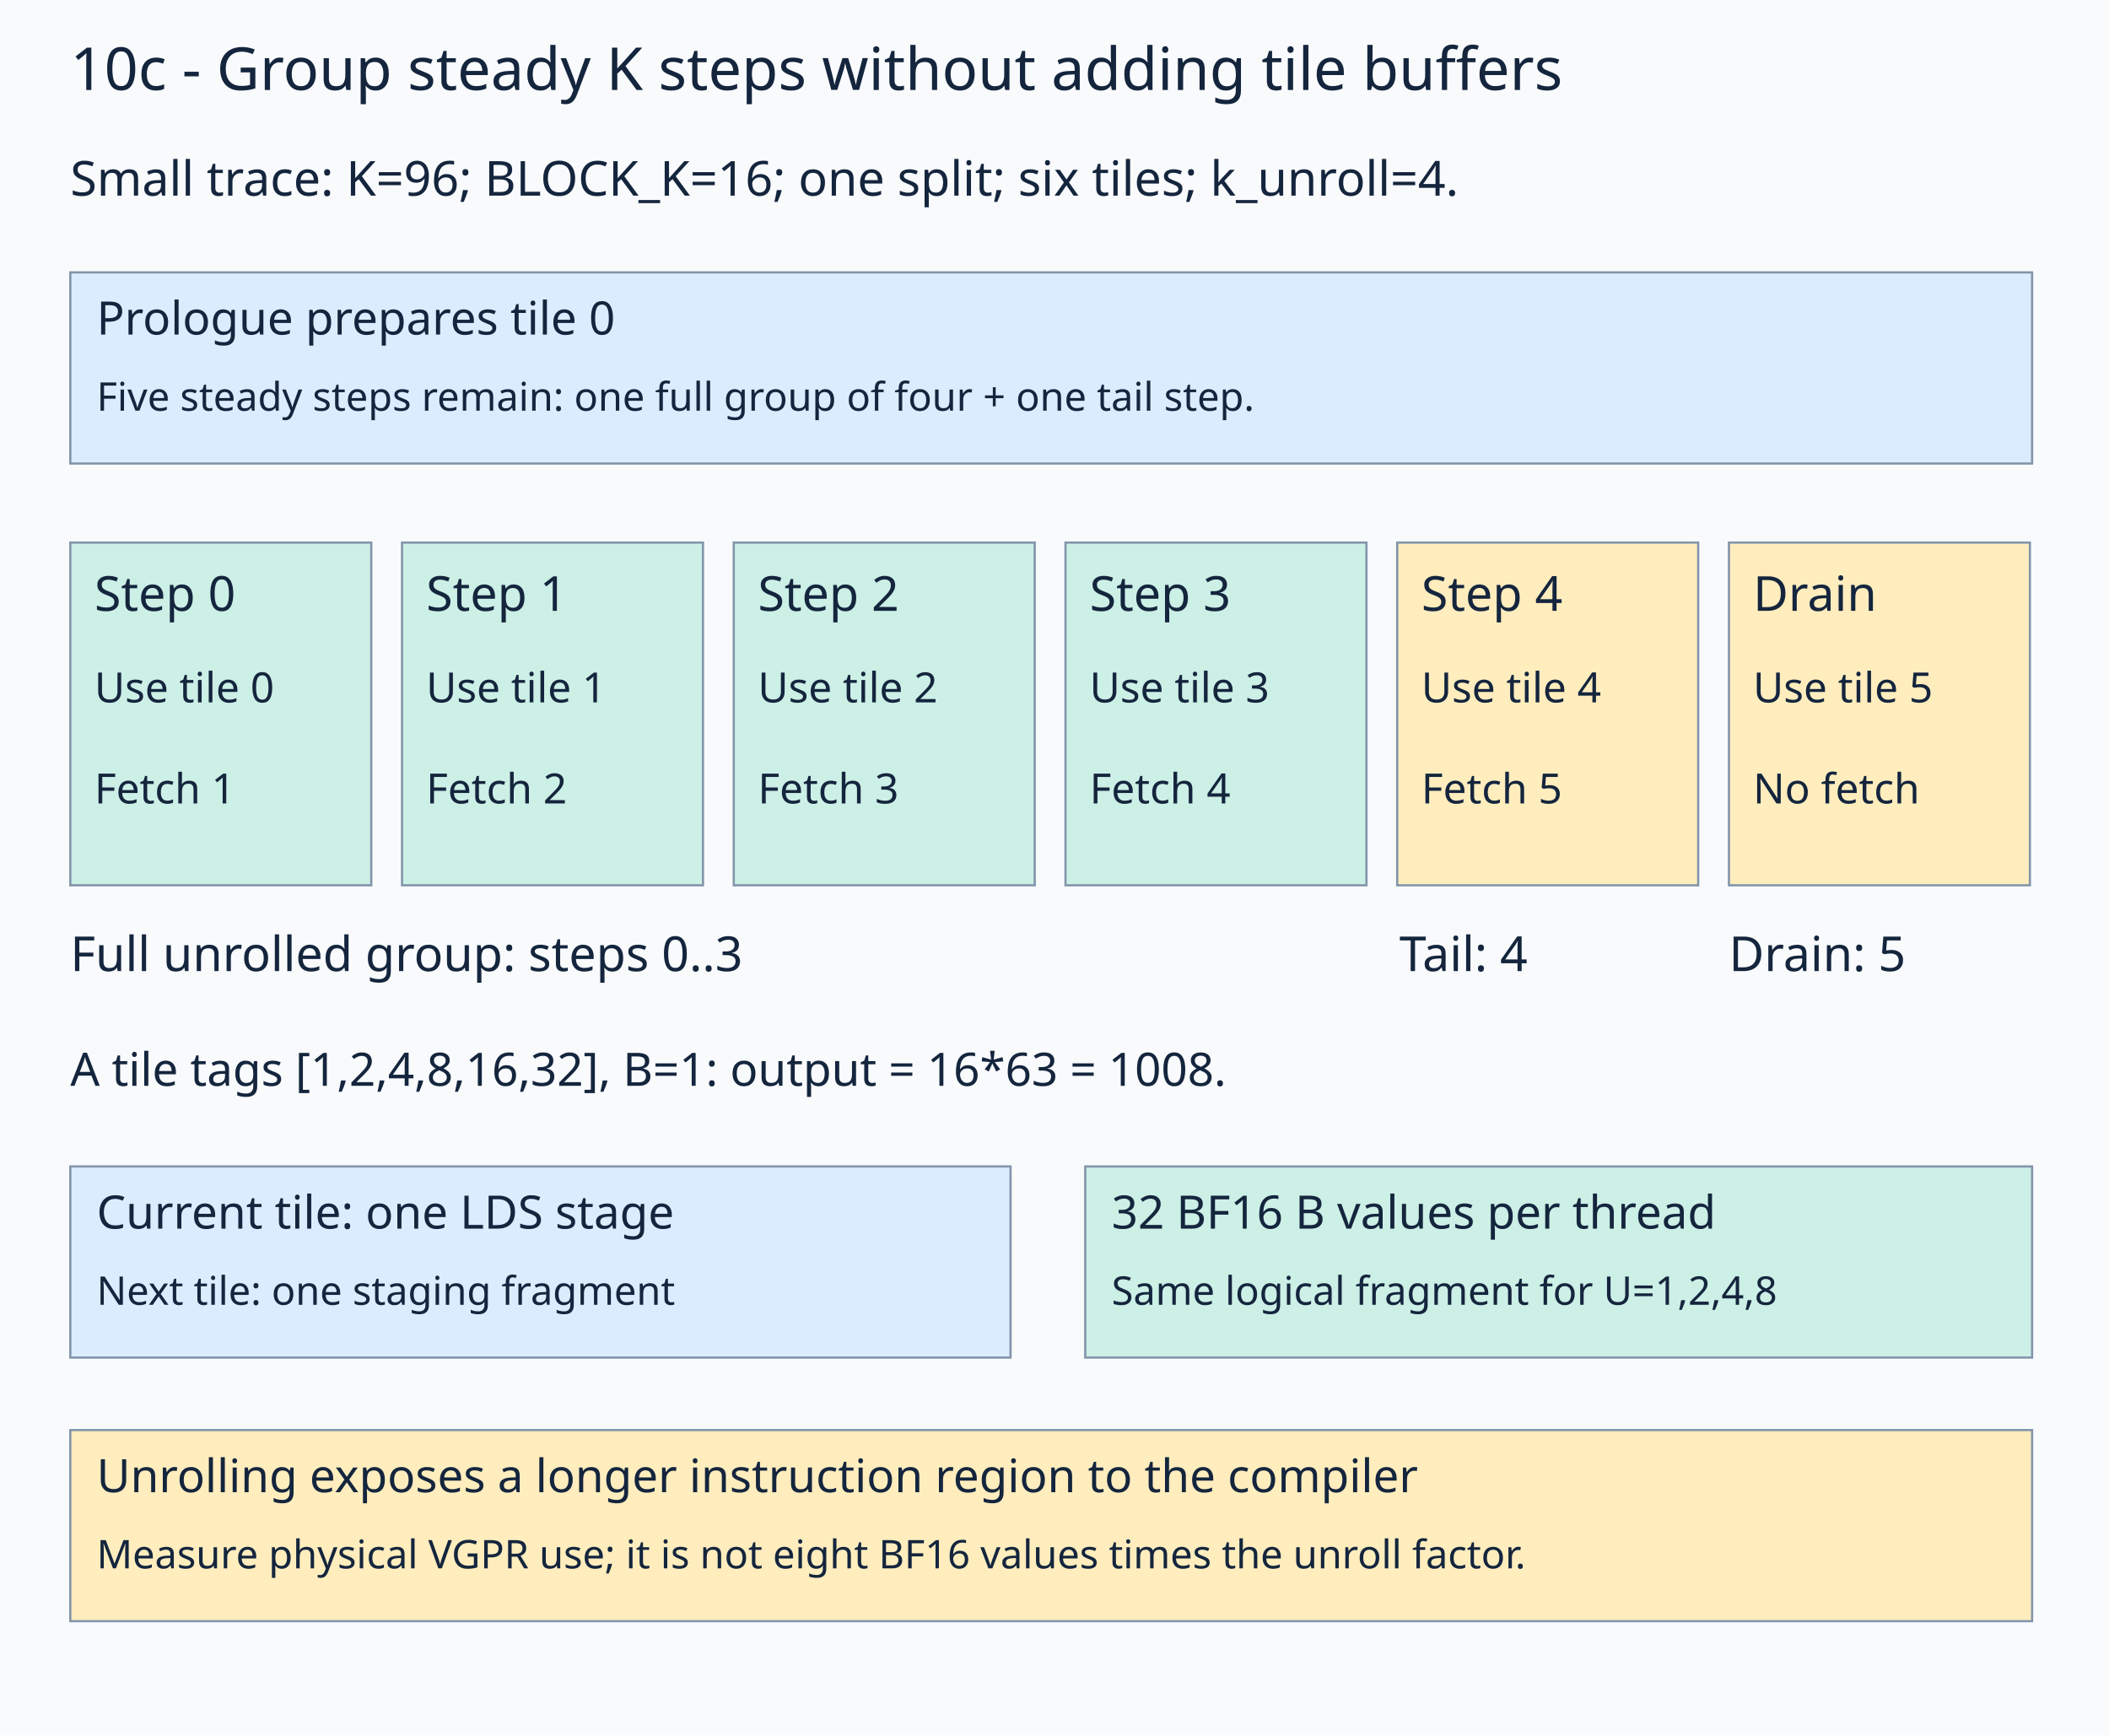
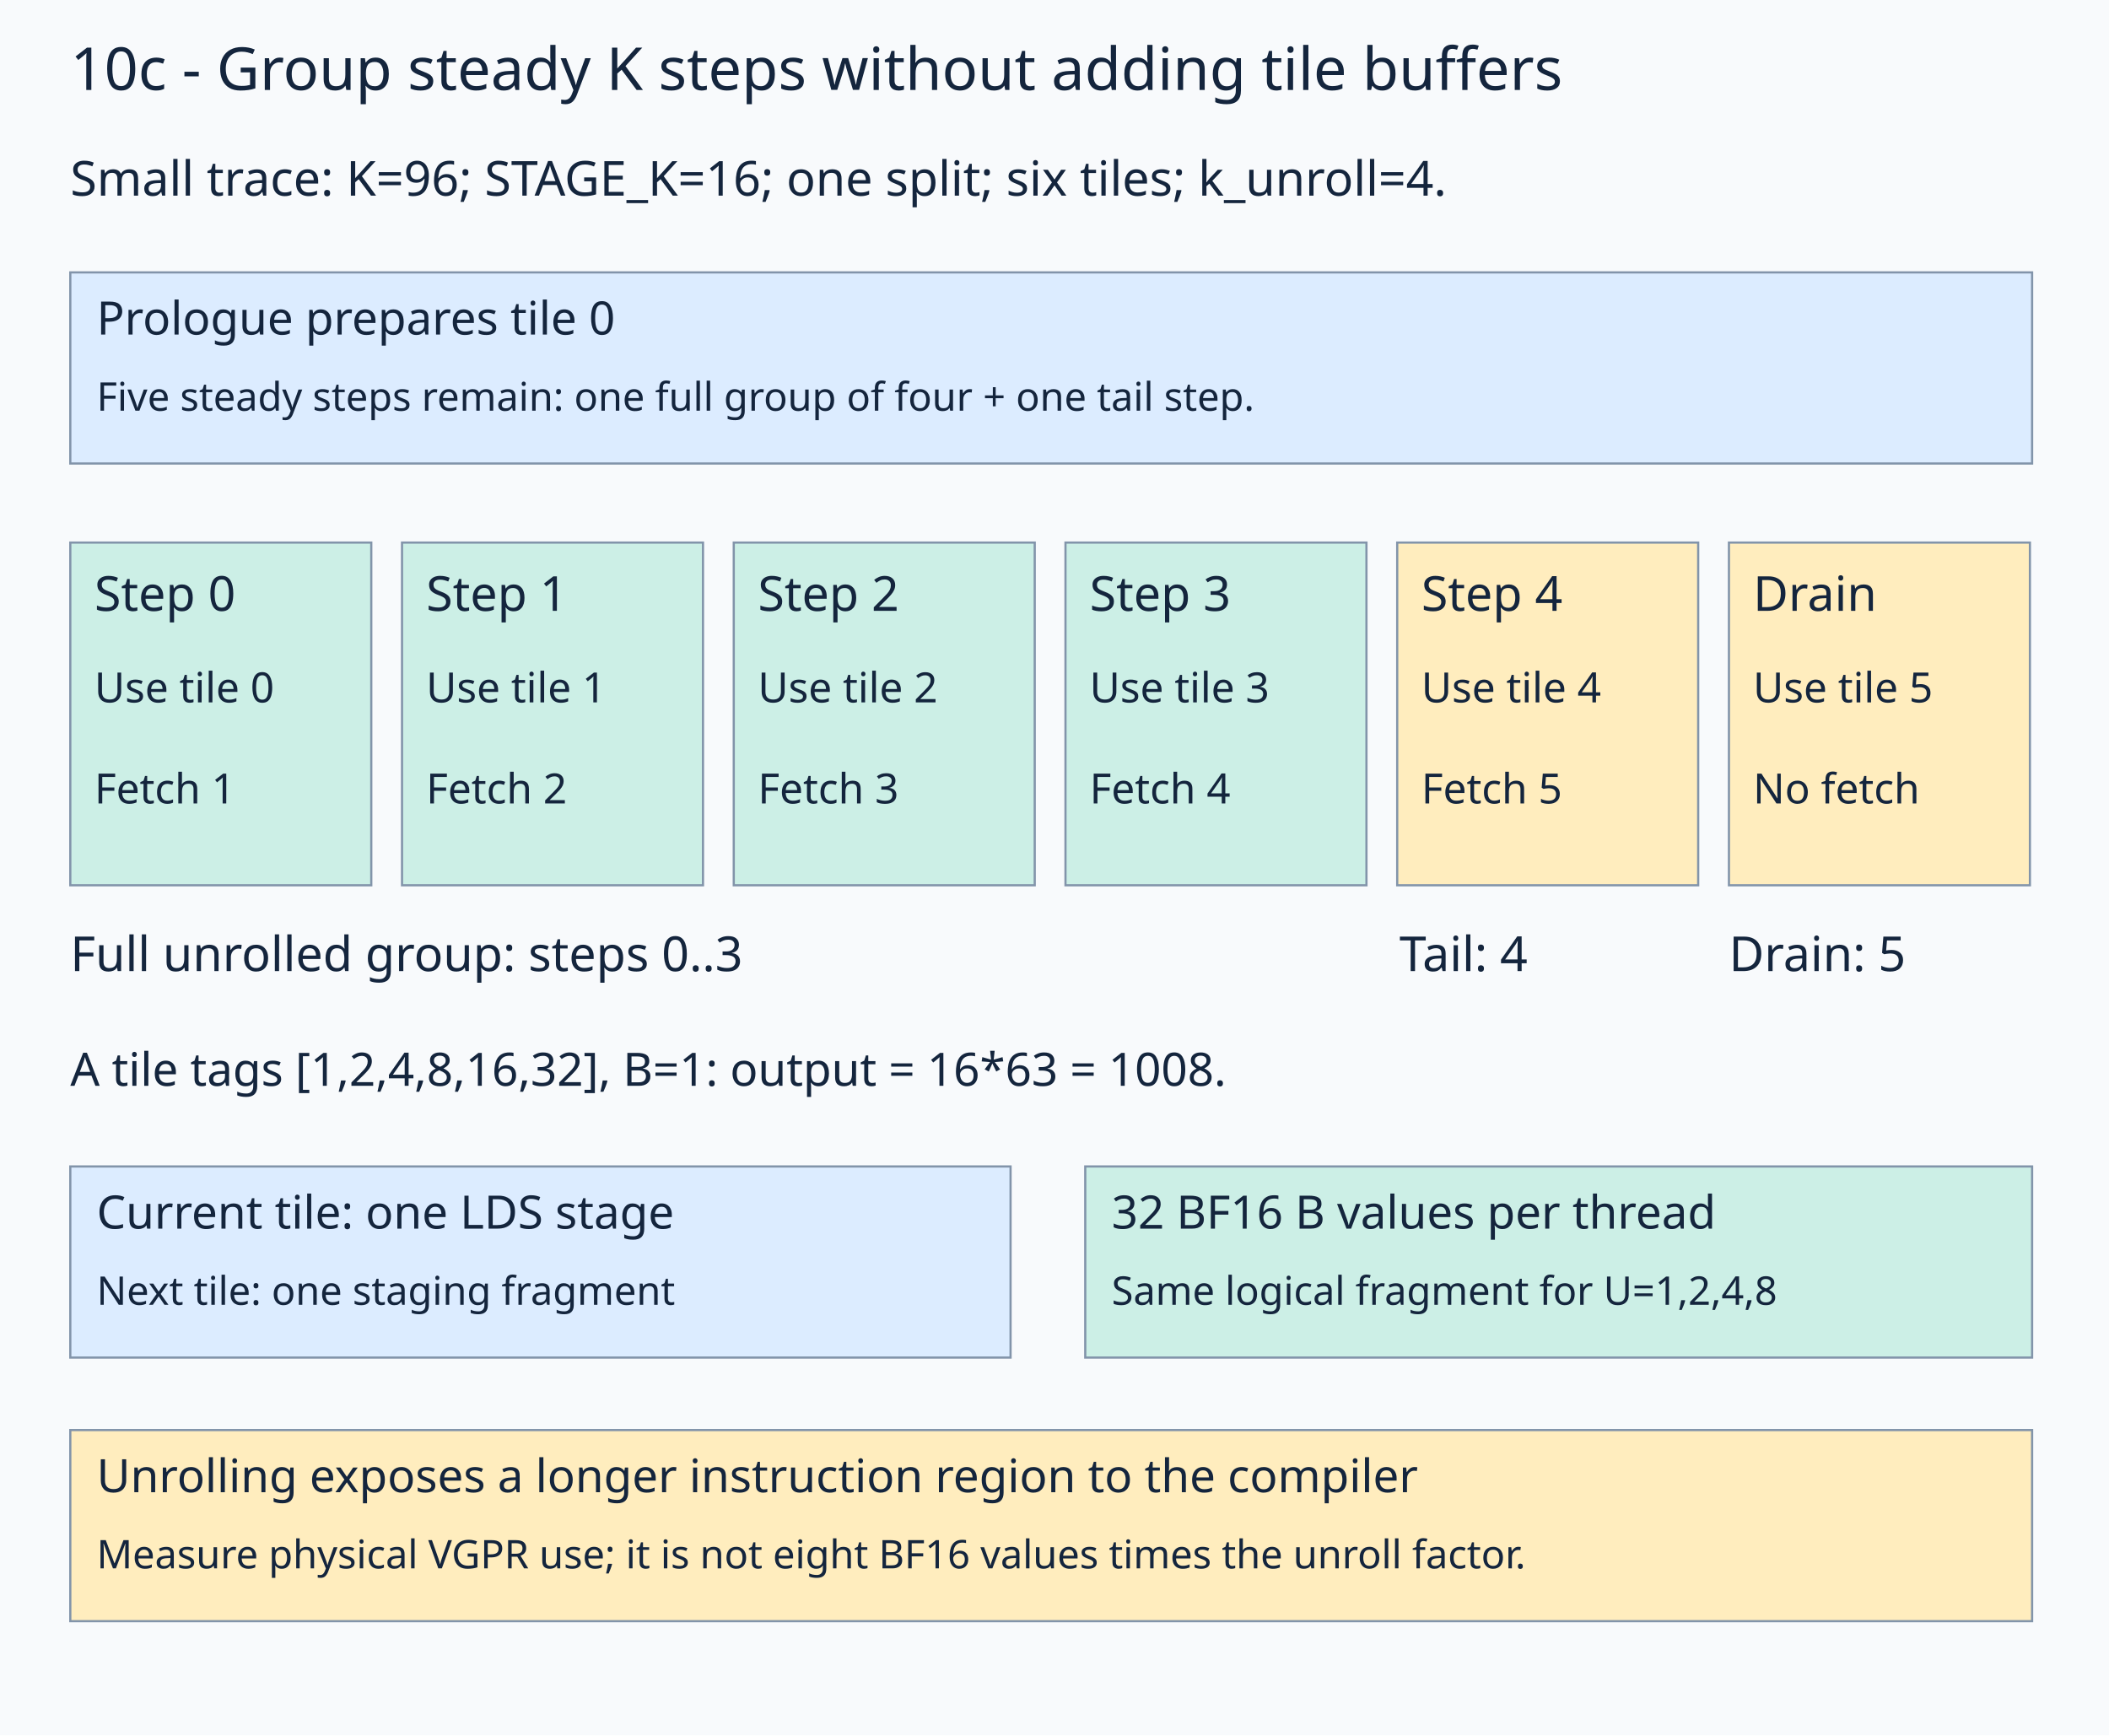
<svg xmlns="http://www.w3.org/2000/svg" width="960" height="790" viewBox="0 0 960 790" role="img" aria-labelledby="title desc">
  <rect width="100%" height="100%" fill="#f8fafc" />
  <text x="32" y="20" dominant-baseline="text-before-edge" font-family="Noto Sans, sans-serif" font-size="27" fill="#14253d">10c - Group steady K steps without adding tile buffers</text>
-   <text x="32" y="72" dominant-baseline="text-before-edge" font-family="Noto Sans, sans-serif" font-size="22" fill="#14253d">Small trace: K=96; BLOCK_K=16; one split; six tiles; k_unroll=4.</text>
+   <text x="32" y="72" dominant-baseline="text-before-edge" font-family="Noto Sans, sans-serif" font-size="22" fill="#14253d">Small trace: K=96; STAGE_K=16; one split; six tiles; k_unroll=4.</text>
  <rect x="32" y="124" width="893" height="87" fill="#dcecff" stroke="#8294aa" />
  <text x="44" y="136" dominant-baseline="text-before-edge" font-family="Noto Sans, sans-serif" font-size="21" fill="#14253d">Prologue prepares tile 0</text>
  <text x="44" y="173" dominant-baseline="text-before-edge" font-family="Noto Sans, sans-serif" font-size="18" fill="#14253d">Five steady steps remain: one full group of four + one tail step.</text>
  <rect x="32" y="247" width="137" height="156" fill="#ccefe6" stroke="#8294aa" />
  <text x="43" y="261" dominant-baseline="text-before-edge" font-family="Noto Sans, sans-serif" font-size="22" fill="#14253d">Step 0</text>
  <text x="43" y="305" dominant-baseline="text-before-edge" font-family="Noto Sans, sans-serif" font-size="19" fill="#14253d">Use tile 0</text>
  <text x="43" y="351" dominant-baseline="text-before-edge" font-family="Noto Sans, sans-serif" font-size="19" fill="#14253d">Fetch 1</text>
  <rect x="183" y="247" width="137" height="156" fill="#ccefe6" stroke="#8294aa" />
  <text x="194" y="261" dominant-baseline="text-before-edge" font-family="Noto Sans, sans-serif" font-size="22" fill="#14253d">Step 1</text>
  <text x="194" y="305" dominant-baseline="text-before-edge" font-family="Noto Sans, sans-serif" font-size="19" fill="#14253d">Use tile 1</text>
  <text x="194" y="351" dominant-baseline="text-before-edge" font-family="Noto Sans, sans-serif" font-size="19" fill="#14253d">Fetch 2</text>
  <rect x="334" y="247" width="137" height="156" fill="#ccefe6" stroke="#8294aa" />
  <text x="345" y="261" dominant-baseline="text-before-edge" font-family="Noto Sans, sans-serif" font-size="22" fill="#14253d">Step 2</text>
  <text x="345" y="305" dominant-baseline="text-before-edge" font-family="Noto Sans, sans-serif" font-size="19" fill="#14253d">Use tile 2</text>
  <text x="345" y="351" dominant-baseline="text-before-edge" font-family="Noto Sans, sans-serif" font-size="19" fill="#14253d">Fetch 3</text>
  <rect x="485" y="247" width="137" height="156" fill="#ccefe6" stroke="#8294aa" />
  <text x="496" y="261" dominant-baseline="text-before-edge" font-family="Noto Sans, sans-serif" font-size="22" fill="#14253d">Step 3</text>
  <text x="496" y="305" dominant-baseline="text-before-edge" font-family="Noto Sans, sans-serif" font-size="19" fill="#14253d">Use tile 3</text>
  <text x="496" y="351" dominant-baseline="text-before-edge" font-family="Noto Sans, sans-serif" font-size="19" fill="#14253d">Fetch 4</text>
  <rect x="636" y="247" width="137" height="156" fill="#ffedbe" stroke="#8294aa" />
  <text x="647" y="261" dominant-baseline="text-before-edge" font-family="Noto Sans, sans-serif" font-size="22" fill="#14253d">Step 4</text>
  <text x="647" y="305" dominant-baseline="text-before-edge" font-family="Noto Sans, sans-serif" font-size="19" fill="#14253d">Use tile 4</text>
  <text x="647" y="351" dominant-baseline="text-before-edge" font-family="Noto Sans, sans-serif" font-size="19" fill="#14253d">Fetch 5</text>
  <rect x="787" y="247" width="137" height="156" fill="#ffedbe" stroke="#8294aa" />
  <text x="798" y="261" dominant-baseline="text-before-edge" font-family="Noto Sans, sans-serif" font-size="22" fill="#14253d">Drain</text>
  <text x="798" y="305" dominant-baseline="text-before-edge" font-family="Noto Sans, sans-serif" font-size="19" fill="#14253d">Use tile 5</text>
  <text x="798" y="351" dominant-baseline="text-before-edge" font-family="Noto Sans, sans-serif" font-size="19" fill="#14253d">No fetch</text>
  <text x="32" y="425" dominant-baseline="text-before-edge" font-family="Noto Sans, sans-serif" font-size="22" fill="#14253d">Full unrolled group: steps 0..3</text>
  <text x="637" y="425" dominant-baseline="text-before-edge" font-family="Noto Sans, sans-serif" font-size="22" fill="#14253d">Tail: 4</text>
  <text x="787" y="425" dominant-baseline="text-before-edge" font-family="Noto Sans, sans-serif" font-size="22" fill="#14253d">Drain: 5</text>
  <text x="32" y="478" dominant-baseline="text-before-edge" font-family="Noto Sans, sans-serif" font-size="21" fill="#14253d">A tile tags [1,2,4,8,16,32], B=1: output = 16*63 = 1008.</text>
  <rect x="32" y="531" width="428" height="87" fill="#dcecff" stroke="#8294aa" />
  <text x="44" y="543" dominant-baseline="text-before-edge" font-family="Noto Sans, sans-serif" font-size="21" fill="#14253d">Current tile: one LDS stage</text>
  <text x="44" y="580" dominant-baseline="text-before-edge" font-family="Noto Sans, sans-serif" font-size="18" fill="#14253d">Next tile: one staging fragment</text>
  <rect x="494" y="531" width="431" height="87" fill="#ccefe6" stroke="#8294aa" />
  <text x="506" y="543" dominant-baseline="text-before-edge" font-family="Noto Sans, sans-serif" font-size="21" fill="#14253d">32 BF16 B values per thread</text>
  <text x="506" y="580" dominant-baseline="text-before-edge" font-family="Noto Sans, sans-serif" font-size="18" fill="#14253d">Same logical fragment for U=1,2,4,8</text>
  <rect x="32" y="651" width="893" height="87" fill="#ffedbe" stroke="#8294aa" />
  <text x="44" y="663" dominant-baseline="text-before-edge" font-family="Noto Sans, sans-serif" font-size="21" fill="#14253d">Unrolling exposes a longer instruction region to the compiler</text>
  <text x="44" y="700" dominant-baseline="text-before-edge" font-family="Noto Sans, sans-serif" font-size="18" fill="#14253d">Measure physical VGPR use; it is not eight BF16 values times the unroll factor.</text>
</svg>
